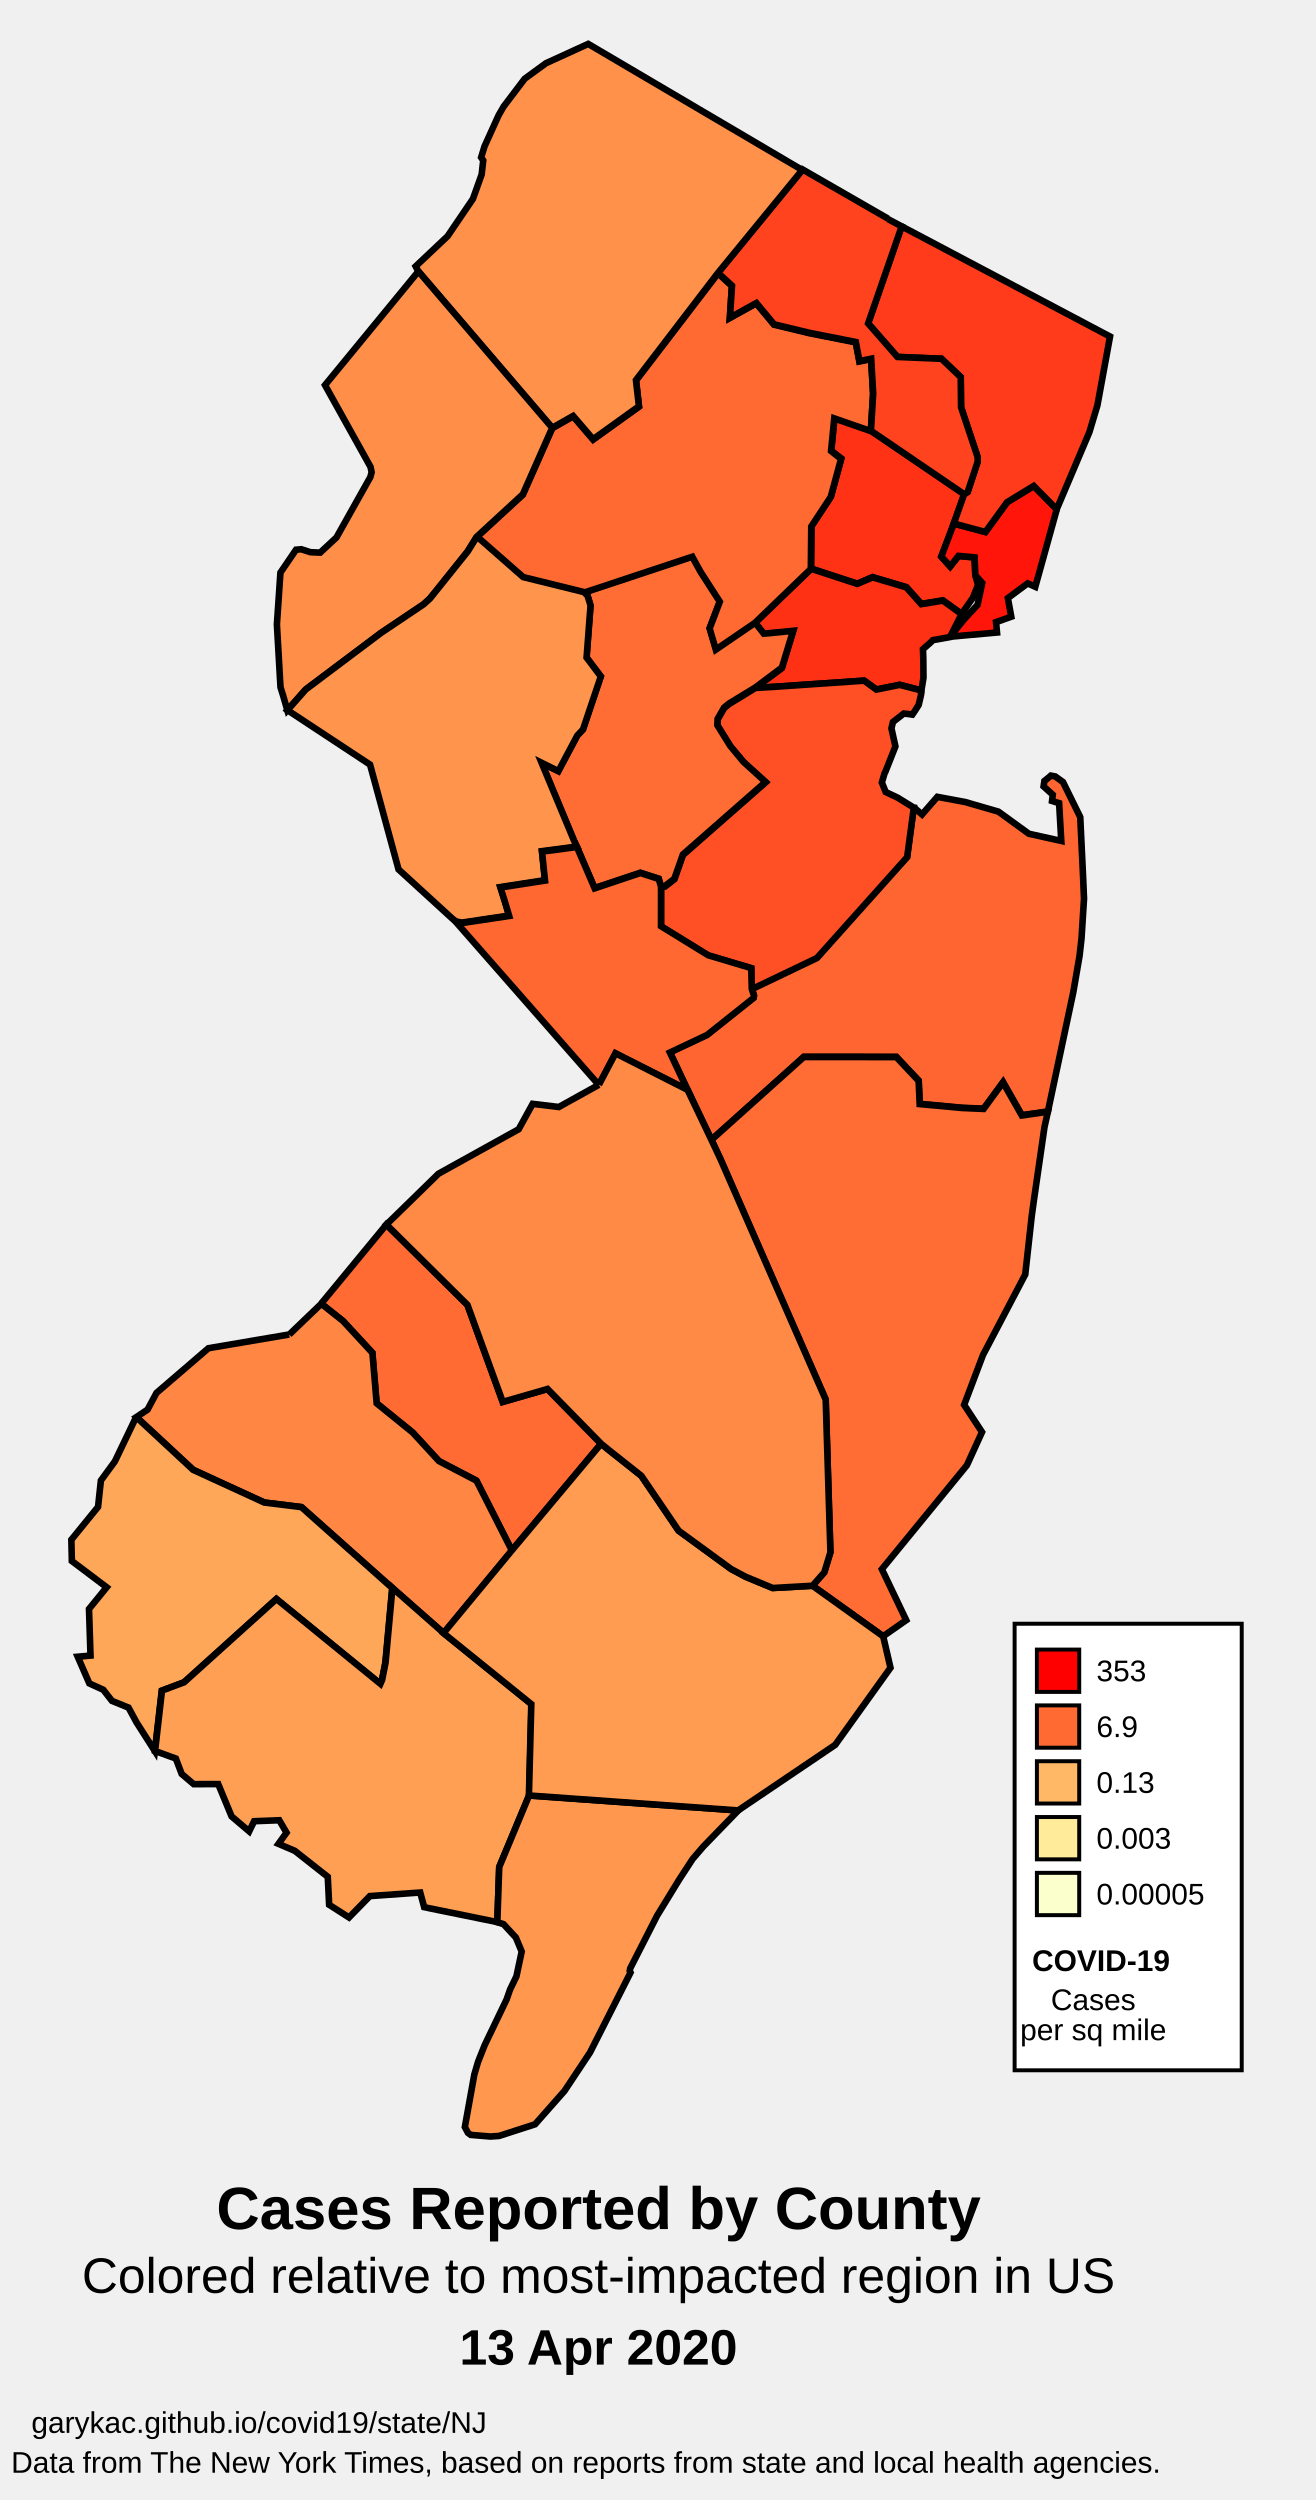
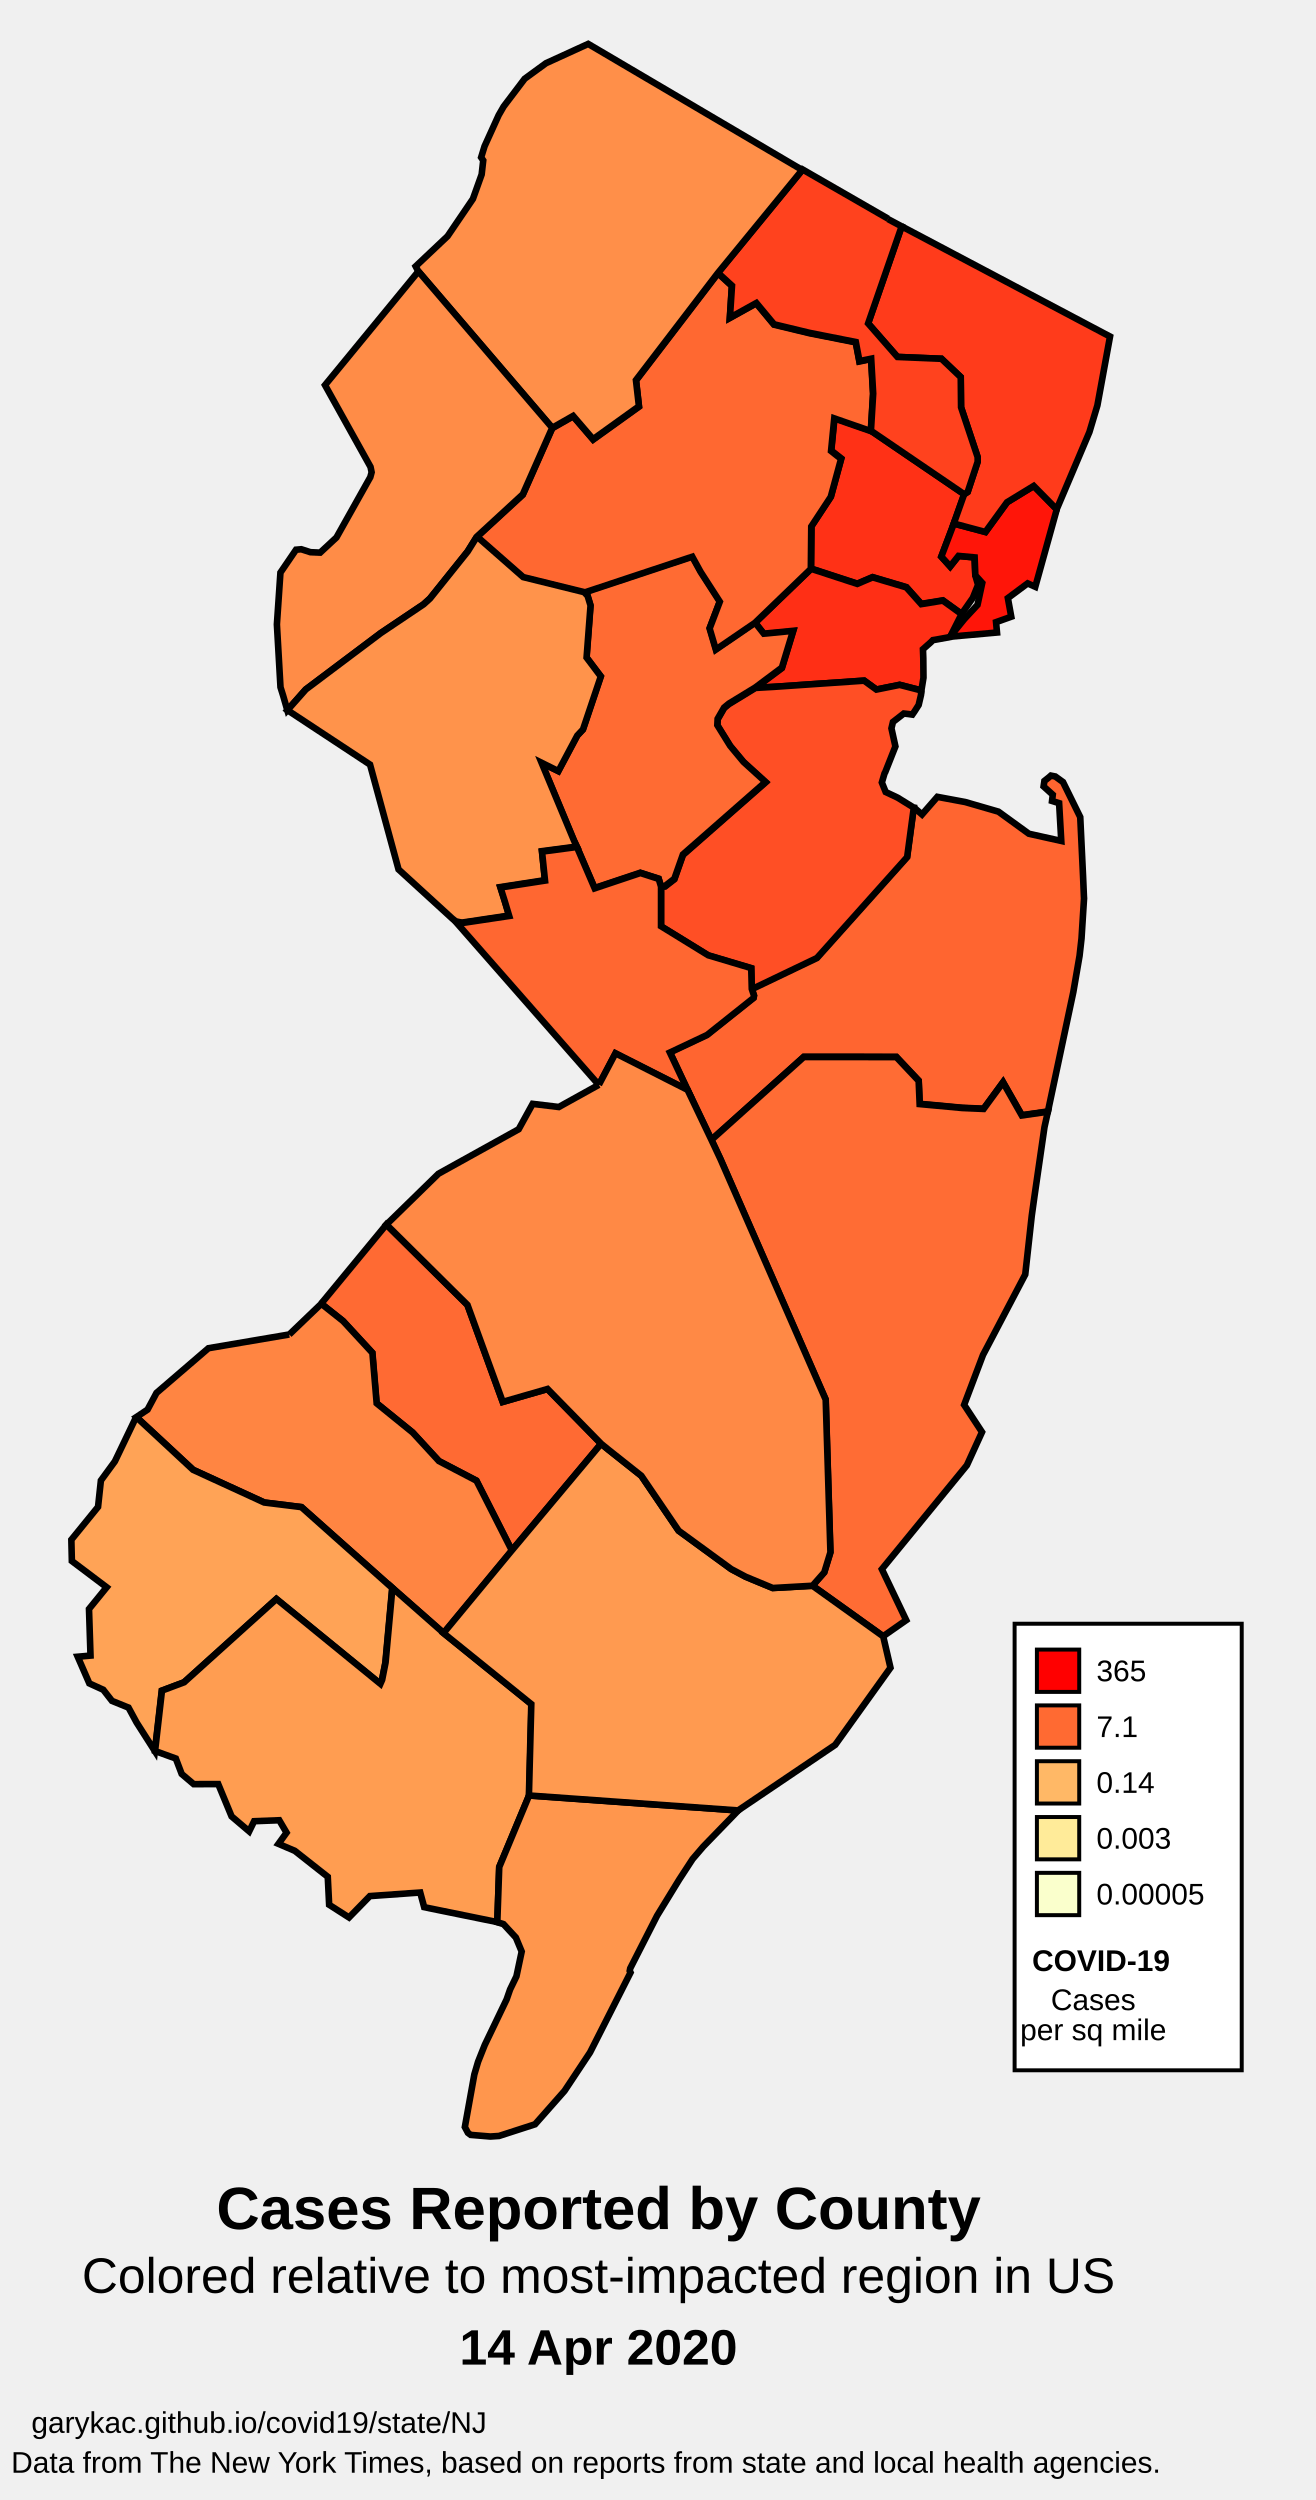
<svg xmlns="http://www.w3.org/2000/svg" width="330" height="627.07" version="1.0" id="svg2">
  <defs id="defs9439" />
  <style id="style6">
  #counties {fill:#d0d0d0;stroke:#000;stroke-width:.178;} 
  #borders {fill:none;stroke:#221e1f;stroke-width:.891;} 
  #separator {fill:none;stroke:#a9a9a9;stroke-width:2.318;}
  #legend-1 {fill:#ff0000;}
  #legend-2 {fill:#ff6a32;}
  #legend-3 {fill:#ffb866;}
  #legend-4 {fill:#ffeb99;}
  #legend-5 {fill:#faffcc;}
-   #c34041 {fill:#ff8e48;}
-   #c34039 {fill:#ff3115;}
-   #c34019 {fill:#ff954d;}
-   #c34011 {fill:#ff9f53;}
-   #c34013 {fill:#ff3216;}
-   #c34015 {fill:#ff8643;}
+   #c34041 {fill:#ff8c47;}
+   #c34039 {fill:#ff2f15;}
+   #c34019 {fill:#ff934b;}
+   #c34011 {fill:#ff9d51;}
+   #c34013 {fill:#ff3116;}
+   #c34015 {fill:#ff8542;}
  #c34017 {fill:#ff1509;}
-   #c34009 {fill:#ff984e;}
+   #c34009 {fill:#ff964d;}
  #c34003 {fill:#ff3b1b;}
-   #c34001 {fill:#ff9c51;}
-   #c34007 {fill:#ff6b33;}
-   #c34005 {fill:#ff8a45;}
-   #c34021 {fill:#ff6831;}
+   #c34001 {fill:#ff9a50;}
+   #c34007 {fill:#ff6a33;}
+   #c34005 {fill:#ff8945;}
+   #c34021 {fill:#ff6731;}
  #c34025 {fill:#ff6530;}
-   #c34037 {fill:#ff914a;}
-   #c34035 {fill:#ff6c34;}
-   #c34033 {fill:#ffa759;}
-   #c34031 {fill:#ff431e;}
-   #c34023 {fill:#ff5025;}
-   #c34027 {fill:#ff6932;}
-   #c34029 {fill:#ff6d35;}
+   #c34037 {fill:#ff8f49;}
+   #c34035 {fill:#ff6b33;}
+   #c34033 {fill:#ffa356;}
+   #c34031 {fill:#ff421e;}
+   #c34023 {fill:#ff4f25;}
+   #c34027 {fill:#ff6831;}
+   #c34029 {fill:#ff6c34;}
 </style>
  <g id="layer1" style="display:inline" transform="translate(0,1.0703125e-5)">
    <g id="g10509" transform="translate(-622.3246,8.460373)">
      <rect y="398.82" x="876.817" height="112.008" width="56.966" id="rect10421" style="fill:#ffffff;fill-opacity:1;stroke:#000000;stroke-width:1;stroke-linecap:round;stroke-linejoin:miter;stroke-miterlimit:4;stroke-dasharray:none;stroke-dashoffset:0;stroke-opacity:1" />
      <rect y="405.301" x="882.409" height="10.615" width="10.615" id="legend-1" style="stroke:#000000;stroke-width:1" />
      <rect style="stroke:#000000;stroke-width:1" id="legend-2" width="10.615" height="10.615" x="882.409" y="419.301" />
      <rect y="433.301" x="882.409" height="10.615" width="10.615" id="legend-3" style="stroke:#000000;stroke-width:1" />
      <rect style="stroke:#000000;stroke-width:1" id="legend-4" width="10.615" height="10.615" x="882.409" y="447.301" />
      <rect y="461.301" x="882.409" height="10.615" width="10.615" id="legend-5" style="stroke:#000000;stroke-width:1" />
      <text id="text10456" y="413.239" x="897.338" style="font-style:normal;font-weight:normal;font-size:7.5px;line-height:125%;font-family:sans-serif;letter-spacing:0px;word-spacing:0px;fill:#000000;fill-opacity:1;stroke:none;stroke-width:1px;stroke-linecap:butt;stroke-linejoin:miter;stroke-opacity:1" xml:space="preserve">
-         <tspan style="font-style:normal;font-variant:normal;font-weight:normal;font-stretch:normal;font-family:Arial;-inkscape-font-specification:Arial" y="413.239" x="897.338" id="tspan10458">353</tspan>
+         <tspan style="font-style:normal;font-variant:normal;font-weight:normal;font-stretch:normal;font-family:Arial;-inkscape-font-specification:Arial" y="413.239" x="897.338" id="tspan10458">365</tspan>
      </text>
      <text xml:space="preserve" style="font-style:normal;font-weight:normal;font-size:7.5px;line-height:125%;font-family:sans-serif;letter-spacing:0px;word-spacing:0px;fill:#000000;fill-opacity:1;stroke:none;stroke-width:1px;stroke-linecap:butt;stroke-linejoin:miter;stroke-opacity:1" x="897.338" y="427.239" id="text10460">
-         <tspan id="tspan10462" x="897.338" y="427.239" style="font-style:normal;font-variant:normal;font-weight:normal;font-stretch:normal;font-family:Arial;-inkscape-font-specification:Arial">6.9</tspan>
+         <tspan id="tspan10462" x="897.338" y="427.239" style="font-style:normal;font-variant:normal;font-weight:normal;font-stretch:normal;font-family:Arial;-inkscape-font-specification:Arial">7.1</tspan>
      </text>
      <text id="text10464" y="441.239" x="897.338" style="font-style:normal;font-weight:normal;font-size:7.5px;line-height:125%;font-family:sans-serif;letter-spacing:0px;word-spacing:0px;fill:#000000;fill-opacity:1;stroke:none;stroke-width:1px;stroke-linecap:butt;stroke-linejoin:miter;stroke-opacity:1" xml:space="preserve">
-         <tspan style="font-style:normal;font-variant:normal;font-weight:normal;font-stretch:normal;font-family:Arial;-inkscape-font-specification:Arial" y="441.239" x="897.338" id="tspan10466">0.13</tspan>
+         <tspan style="font-style:normal;font-variant:normal;font-weight:normal;font-stretch:normal;font-family:Arial;-inkscape-font-specification:Arial" y="441.239" x="897.338" id="tspan10466">0.14</tspan>
      </text>
      <text xml:space="preserve" style="font-style:normal;font-weight:normal;font-size:7.5px;line-height:125%;font-family:sans-serif;letter-spacing:0px;word-spacing:0px;fill:#000000;fill-opacity:1;stroke:none;stroke-width:1px;stroke-linecap:butt;stroke-linejoin:miter;stroke-opacity:1" x="897.338" y="455.239" id="text10468">
        <tspan id="tspan10470" x="897.338" y="455.239" style="font-style:normal;font-variant:normal;font-weight:normal;font-stretch:normal;font-family:Arial;-inkscape-font-specification:Arial">0.003</tspan>
      </text>
      <text id="text10472" y="469.239" x="897.338" style="font-style:normal;font-weight:normal;font-size:7.5px;line-height:125%;font-family:sans-serif;letter-spacing:0px;word-spacing:0px;fill:#000000;fill-opacity:1;stroke:none;stroke-width:1px;stroke-linecap:butt;stroke-linejoin:miter;stroke-opacity:1" xml:space="preserve">
        <tspan style="font-style:normal;font-variant:normal;font-weight:normal;font-stretch:normal;font-family:Arial;-inkscape-font-specification:Arial" y="469.239" x="897.338" id="tspan10474">0.00005</tspan>
      </text>
      <g transform="translate(0,-2.192453)" id="g10492">
        <text xml:space="preserve" style="font-style:normal;font-weight:normal;font-size:7.5px;line-height:125%;font-family:sans-serif;text-align:center;letter-spacing:0px;word-spacing:0px;text-anchor:middle;fill:#000000;fill-opacity:1;stroke:none;stroke-width:1px;stroke-linecap:butt;stroke-linejoin:miter;stroke-opacity:1" x="905.319" y="497.919" id="text10480">
          <tspan id="tspan10482" x="905.319" y="497.919" style="font-style:normal;font-variant:normal;font-weight:normal;font-stretch:normal;font-family:Arial;-inkscape-font-specification:Arial;text-align:center;text-anchor:middle">Cases</tspan>
        </text>
        <text id="text10484" y="505.458" x="905.319" style="font-style:normal;font-weight:normal;font-size:7.5px;line-height:125%;font-family:sans-serif;text-align:center;letter-spacing:0px;word-spacing:0px;text-anchor:middle;fill:#000000;fill-opacity:1;stroke:none;stroke-width:1px;stroke-linecap:butt;stroke-linejoin:miter;stroke-opacity:1" xml:space="preserve">
          <tspan style="font-style:normal;font-variant:normal;font-weight:normal;font-stretch:normal;font-family:Arial;-inkscape-font-specification:Arial;text-align:center;text-anchor:middle" y="505.458" x="905.319" id="tspan10486">per sq mile</tspan>
        </text>
      </g>
      <text id="text10488" y="485.919" x="905.319" style="font-style:normal;font-weight:normal;font-size:7.5px;line-height:125%;font-family:sans-serif;text-align:center;letter-spacing:0px;word-spacing:0px;text-anchor:middle;fill:#000000;fill-opacity:1;stroke:none;stroke-width:1px;stroke-linecap:butt;stroke-linejoin:miter;stroke-opacity:1" xml:space="preserve">
        <tspan style="font-style:normal;font-variant:normal;font-weight:bold;font-stretch:normal;font-family:Arial;-inkscape-font-specification:'Arial Bold';text-align:center;text-anchor:middle" y="485.919" x="905.319" id="tspan10490">COVID-19</tspan>
      </text>
    </g>
    <text xml:space="preserve" style="font-style:normal;font-weight:normal;font-size:7.5px;line-height:125%;font-family:sans-serif;text-align:center;letter-spacing:0px;word-spacing:0px;text-anchor:middle;fill:#000000;fill-opacity:1;stroke:none;stroke-width:1px;stroke-linecap:butt;stroke-linejoin:miter;stroke-opacity:1" x="151.849" y="620.237" id="text10498">
      <tspan id="tspan10500" x="151.849" y="620.237" style="font-style:normal;font-variant:normal;font-weight:normal;font-stretch:normal;font-family:Arial;-inkscape-font-specification:Arial;text-align:center;text-anchor:middle">Data from The New York Times, based on reports from state and local health agencies.</tspan>
    </text>
    <g id="g10510" transform="translate(-504.6264,0.4679467)">
      <text xml:space="preserve" style="font-style:normal;font-weight:normal;font-size:7.5px;line-height:125%;font-family:sans-serif;text-align:center;letter-spacing:0px;word-spacing:0px;text-anchor:middle;fill:#000000;fill-opacity:1;stroke:none;stroke-width:1px;stroke-linecap:butt;stroke-linejoin:miter;stroke-opacity:1" x="661.613" y="558.64" id="text10502">
        <tspan id="tspan10504" x="661.613" y="558.64" style="font-style:normal;font-variant:normal;font-weight:bold;font-stretch:normal;font-size:15px;font-family:Arial;-inkscape-font-specification:'Arial Bold';text-align:center;text-anchor:middle">Cases Reported by County</tspan>
      </text>
      <text id="text10506" y="574.64" x="661.57" style="font-style:normal;font-weight:normal;font-size:7.5px;line-height:125%;font-family:sans-serif;text-align:center;letter-spacing:0px;word-spacing:0px;text-anchor:middle;fill:#000000;fill-opacity:1;stroke:none;stroke-width:1px;stroke-linecap:butt;stroke-linejoin:miter;stroke-opacity:1" xml:space="preserve">
        <tspan style="font-style:normal;font-variant:normal;font-weight:normal;font-stretch:normal;font-size:12.5px;font-family:Arial;-inkscape-font-specification:Arial;text-align:center;text-anchor:middle" y="574.64" x="661.57" id="tspan10508">Colored relative to most-impacted region in US</tspan>
      </text>
      <text xml:space="preserve" style="font-style:normal;font-weight:normal;font-size:7.5px;line-height:125%;font-family:sans-serif;text-align:center;letter-spacing:0px;word-spacing:0px;text-anchor:middle;fill:#000000;fill-opacity:1;stroke:none;stroke-width:1px;stroke-linecap:butt;stroke-linejoin:miter;stroke-opacity:1" x="661.57" y="592.64" id="text10536">
-         <tspan id="tspan10538" x="661.57" y="592.64" style="font-style:normal;font-variant:normal;font-weight:bold;font-stretch:normal;font-size:12.5px;font-family:Arial;-inkscape-font-specification:'Arial Bold';text-align:center;text-anchor:middle">13 Apr 2020</tspan>
+         <tspan id="tspan10538" x="661.57" y="592.64" style="font-style:normal;font-variant:normal;font-weight:bold;font-stretch:normal;font-size:12.5px;font-family:Arial;-inkscape-font-specification:'Arial Bold';text-align:center;text-anchor:middle">14 Apr 2020</tspan>
      </text>
    </g>
    <text id="text10516" y="610.237" x="7.866" style="font-style:normal;font-weight:normal;font-size:7.5px;line-height:125%;font-family:sans-serif;text-align:end;letter-spacing:0px;word-spacing:0px;text-anchor:end;fill:#000000;fill-opacity:1;stroke:none;stroke-width:1px;stroke-linecap:butt;stroke-linejoin:miter;stroke-opacity:1" xml:space="preserve">
      <tspan style="font-style:normal;font-variant:normal;font-weight:normal;font-stretch:normal;font-family:Arial;-inkscape-font-specification:Arial;text-align:start;text-anchor:start" y="610.237" x="7.866" id="tspan10518">garykac.github.io/covid19/state/NJ</tspan>
    </text>
  </g>
  <g id="layer2" style="display:inline;fill:#fff;stroke:#000;stroke-width:.178;" transform="translate(0,1.0703125e-5)">
    <g id="g25761" transform="matrix(9.136597,1.812447,-1.812447,9.136597,-7596.108,-3365.373)">
      <path id="c34025" d="m 898.58,212.247 0.259,0.148 0.313,-0.546 0.762,-0.009 0.929,0.08 0.919,0.424 0.894,0.021 -0.255,-0.987 -0.198,-0.021 -0.014,-0.169 -0.286,-0.171 -0.007,-0.149 0.089,-0.105 0.055,-0.07 0.121,0 0.232,0.107 0.639,0.835 0.385,1.55 0.13,0.535 0.011,0.04 0.144,1.075 0.039,0.467 0.025,0.99 -0.045,3.287 -0.669,0.236 -0.669,-0.774 -0.374,0.802 -0.571,0.088 -1.144,0.119 -0.148,-0.609 -0.715,-0.51 -2.444,0.483 -2.007,2.676 -0.893,-1.196 -0.665,-0.901 0.891,-0.659 1.034,-1.221 0,-0.06 -0.095,-0.168 1.559,-1.166 1.854,-3.136 -0.084,-1.347" style="stroke:#000" />
      <path id="c34029" d="m 894.98,222.097 2.007,-2.676 2.444,-0.483 0.715,0.51 0.148,0.609 1.144,-0.119 0.571,-0.088 0.374,-0.802 0.669,0.774 0.669,-0.235 -0.009,0.426 0.098,1.879 0.03,0.523 0.136,1.59 -0.694,2.345 -0.237,1.418 0.615,0.626 -0.226,0.956 -1.701,3.19 0.91,1.219 -0.524,0.546 -2.134,-0.967 0.241,-0.415 0.057,-0.562 -0.925,-4.009 -4.042,-5.804 -0.337,-0.458" style="stroke:#000" />
      <path id="c34013" d="m 895.48,202.527 2.797,1.189 -0.121,0.829 -0.158,0.939 0.285,0.213 0.165,-0.321 0.434,-0.045 0.112,0.469 0.122,0.237 -0.07,0.371 -0.211,0.481 -0.566,-0.259 -0.552,0.206 -0.482,-0.364 -0.945,-0.088 -0.37,0.253 -1.3,-0.157 -0.211,-1.122 0.359,-0.884 0.074,-1.059 -0.306,-0.156 -0.086,-0.878 1.032,0.144" style="stroke:#000" />
      <path id="c34039" d="m 894.62,206.487 1.3,0.157 0.37,-0.253 0.945,0.088 0.482,0.364 0.552,-0.206 0.566,0.259 -0.186,0.666 -0.356,0.141 -0.08,0.03 -0.039,0.06 -0.176,0.232 0.056,0.236 0.107,0.515 0.012,0.346 -0.604,-0.034 -0.589,0.246 -0.371,-0.171 -2.349,0.636 -0.483,0.125 0.595,-0.661 0.103,-1.03 -0.758,0.228 -0.293,-0.251 1.196,-1.719" style="stroke:#000" />
      <path id="c34017" d="m 900.8,203.627 -0.162,2.161 -0.22,-0.05 -0.445,0.492 0.187,0.474 -0.373,0.223 0.079,0.269 -1.218,0.357 0.287,-0.545 0.272,-0.441 0.01,-0.602 -0.223,-0.167 -0.112,-0.469 -0.434,0.045 -0.165,0.321 -0.285,-0.213 0.158,-0.939 0.88,0.058 0.415,-0.899 0.62,-0.571 0.729,0.496" style="stroke:#000" />
      <path id="c34003" d="m 895.22,196.967 6.081,1.819 0.027,1.884 -0.071,0.747 -0.46,2.211 -0.729,-0.496 -0.62,0.571 -0.415,0.899 -0.88,-0.058 0.121,-0.829 0.08,-0.08 0.105,-0.85 -0.025,-0.122 -0.699,-1.228 -0.166,-0.795 -0.605,-0.384 -1.173,0.182 -0.95,-0.732 0.378,-2.739" style="stroke:#000" />
      <path id="c34023" d="m 898.17,209.117 0.016,0.129 -0.009,0.273 -0.076,0.195 -0.041,0.094 -0.112,0.006 -0.119,0.01 -0.242,0.28 -0.007,0.176 0.2,0.457 -0.135,0.737 -0.011,0.03 -0.023,0.257 0.151,0.231 0.343,0.086 0.471,0.176 0.01,0 0.084,1.347 -1.854,3.136 -1.559,1.166 -0.124,-0.548 -1.204,-0.114 -1.398,-0.52 -0.207,-1.046 0.105,-0.03 0.209,-0.241 0.099,-0.686 1.802,-2.349 -0.687,-0.414 -0.435,-0.353 -0.449,-0.481 -0.025,-0.168 0.112,-0.331 0.105,-0.129 0.617,-0.568 0.483,-0.125 2.349,-0.636 0.371,0.171 0.589,-0.246 0.604,0.034" style="stroke:#000" />
      <path id="c34035" d="m 893.42,208.197 0.293,0.251 0.758,-0.228 -0.103,1.03 -0.595,0.661 -0.617,0.568 -0.105,0.129 -0.112,0.331 0.025,0.168 0.449,0.481 0.435,0.353 0.687,0.414 -1.802,2.349 -0.099,0.686 -0.209,0.241 -0.105,0.03 -0.102,-0.191 -0.515,-0.06 -1.127,0.644 -0.69,-1.004 -0.107,-0.144 -1.263,-1.884 0.487,0.132 0.313,-1.038 0.119,-0.191 0.193,-1.494 -0.475,-0.424 -0.168,-1.395 -0.128,-0.24 -0.112,-0.08 2.676,-1.519 0.299,0.356 0.664,0.688 -0.129,0.761 0.275,0.524 0.891,-0.909" style="stroke:#000" />
      <path id="c34027" d="m 890.61,199.167 0.438,0.266 0.113,0.856 0.621,-0.526 0.58,0.47 0.98,0.04 1.272,0 0.196,0.485 0.297,-0.125 0.236,0.911 0.135,0.993 -1.032,-0.144 0.086,0.878 0.306,0.156 -0.074,1.059 -0.359,0.884 0.211,1.122 -1.196,1.719 -0.891,0.909 -0.275,-0.524 0.129,-0.761 -0.664,-0.688 -0.299,-0.356 -2.676,1.519 -1.688,-0.078 -1.431,-0.828 0.994,-1.361 0.429,-1.911 0.491,-0.425 0.65,0.51 1.038,-1.109 -0.216,-0.676 1.599,-3.251" style="stroke:#000" />
      <path id="c34031" d="m 894.82,196.847 0.401,0.121 -0.378,2.739 0.95,0.732 1.173,-0.182 0.605,0.384 0.166,0.795 0.699,1.228 0.025,0.122 -0.105,0.85 -0.08,0.08 -2.797,-1.189 -0.135,-0.993 -0.236,-0.911 -0.297,0.125 -0.196,-0.485 -1.272,0 -0.98,-0.04 -0.58,-0.47 -0.621,0.526 -0.113,-0.856 -0.438,-0.266 1.694,-3.173 2.516,0.852" style="stroke:#000" />
      <path id="c34037" d="m 892.3,195.997 -1.694,3.173 -1.599,3.251 0.216,0.676 -1.038,1.109 -0.65,-0.51 -0.491,0.425 -4.356,-3.432 -0.096,-0.119 0.685,-0.963 0.474,-1.118 0.103,-0.692 -0.032,-0.378 -0.071,-0.07 0.032,-0.313 0.209,-0.892 0.087,-0.257 0.41,-0.843 0.481,-0.522 1.014,-0.731 6.315,2.209" style="stroke:#000" />
      <path id="c34041" d="m 882.69,200.687 4.356,3.432 -0.429,1.911 -0.994,1.361 -0.166,0.44 -0.749,1.439 -0.137,0.185 -0.979,0.983 -1.688,1.884 -0.376,0.644 -0.187,-0.362 -0.114,-0.209 -0.424,-1.64 -0.178,-1.387 0.292,-0.686 0.136,-0.04 0.257,0.03 0.26,-0.04 0.351,-0.486 0.578,-1.771 0.009,-0.135 -0.057,-0.136 -1.631,-1.922 1.872,-3.496" style="stroke:#000" />
      <path id="c34019" d="m 885.63,207.387 1.431,0.828 1.688,0.078 0.112,0.08 0.128,0.24 0.168,1.395 0.475,0.424 -0.193,1.494 -0.119,0.191 -0.313,1.038 -0.487,-0.132 1.263,1.884 0.107,0.144 -0.896,0.304 0.231,0.75 -1.141,0.416 0.179,0.327 0.201,0.379 -1.211,0.435 -0.168,0 -0.114,-0.06 -1.671,-1.013 -1.302,-2.619 -2.466,-1.005 0.376,-0.644 1.688,-1.884 0.979,-0.983 0.137,-0.185 0.749,-1.439 0.166,-0.44" style="stroke:#000" />
      <path id="c34021" d="m 889.89,215.057 0.69,1.004 1.127,-0.644 0.515,0.06 0.102,0.191 0.207,1.046 1.398,0.52 1.204,0.114 0.124,0.548 0.095,0.168 0,0.06 -1.034,1.221 -0.891,0.659 0.665,0.901 -2.096,-0.588 -0.273,0.918 -4.636,-3.561 0.168,0 1.211,-0.435 -0.201,-0.379 -0.179,-0.327 1.141,-0.416 -0.231,-0.75 0.896,-0.304" style="stroke:#000" />
      <path id="c34007" d="m 885.53,228.467 1.309,-2.433 2.562,1.698 1.44,2.377 1.115,-0.576 1.705,1.167 -1.801,3.288 -1.304,-1.662 -1.094,-0.321 -0.843,-0.617 -1.105,-0.583 -0.377,-1.311 -0.94,-0.685 -0.667,-0.344" style="stroke:#000" />
      <path id="c34015" d="m 884.85,229.447 0.686,-0.981 0.667,0.344 0.94,0.685 0.377,1.311 1.105,0.583 0.843,0.617 1.094,0.321 1.304,1.662 -1.371,2.54 -1.592,-0.925 -2.823,-1.661 -1.006,0.073 -2.052,-0.491 -1.777,-1.097 0.256,-0.255 0.149,-0.489 1.138,-1.452 2.061,-0.786" style="stroke:#000" />
      <path id="c34033" d="m 881.24,232.427 1.777,1.097 2.052,0.491 1.006,-0.073 2.823,1.661 0.21,2.007 0,0.476 -0.025,0.113 -3.19,-1.696 -2.002,2.684 -0.542,0.336 0.134,1.632 -0.632,-0.66 -0.291,-0.351 -0.473,-0.091 -0.287,-0.248 -0.402,-0.095 -0.447,-0.644 0.332,-0.097 -0.284,-1.223 0.353,-0.666 -1.057,-0.511 -0.125,-0.56 0.533,-1.007 -0.063,-0.712 0.269,-0.578 0.329,-1.282" style="stroke:#000" />
      <path id="c34011" d="m 893.6,240.367 -0.413,2.044 0.238,1.466 -2.01,-0.011 -0.182,-0.367 -1.311,0.359 -0.439,0.674 -0.591,-0.232 -0.183,-0.731 -1.006,-0.513 -0.469,-0.099 0.155,-0.338 -0.258,-0.29 -0.658,0.157 -0.078,0.294 -0.543,-0.303 -0.522,-0.783 -0.648,0.13 -0.37,-0.206 -0.236,-0.377 -0.588,-0.09 -0.134,-1.632 0.542,-0.336 2.002,-2.684 3.19,1.696 0.025,-0.113 0,-0.476 -0.21,-2.007 1.592,0.925 2.692,1.415 0.416,2.426" style="stroke:#000" />
      <path id="c34009" d="m 893.6,240.367 5.604,-0.701 -0.733,1.134 -0.218,0.387 -0.248,0.617 -0.394,1.067 -0.433,1.53 0,0.07 0.007,0.01 0.023,0.03 -0.651,2.323 -0.472,1.148 -0.604,1.038 -0.891,0.497 -0.225,0.06 -0.53,0.06 -0.082,-0.04 -0.112,-0.137 -0.025,-1.437 0.032,-0.355 0.089,-0.481 0.339,-1.318 0.039,-0.28 0.099,-0.38 0.009,-0.682 -0.227,-0.339 -0.396,-0.289 -0.175,-0.02 -0.238,-1.466 0.413,-2.044" style="stroke:#000" />
      <path id="c34001" d="m 902.12,234.307 0.357,0.792 -1.056,2.326 -2.221,2.241 -5.604,0.701 -0.416,-2.426 -2.692,-1.415 1.371,-2.54 1.801,-3.288 0.242,0.128 0.986,0.507 1.273,1.255 1.59,0.738 0.426,0.128 0.77,0.154 1.038,-0.268 2.134,0.967" style="stroke:#000" />
      <path id="c34005" d="m 891.72,221.227 0.273,-0.918 2.096,0.588 0.893,1.196 0.337,0.458 4.042,5.804 0.925,4.009 -0.057,0.562 -0.241,0.415 -1.038,0.268 -0.77,-0.154 -0.426,-0.128 -1.59,-0.738 -1.273,-1.255 -0.986,-0.507 -0.242,-0.128 -1.705,-1.167 -1.115,0.576 -1.44,-2.377 -2.562,-1.698 1.109,-1.616 1.885,-1.595 0.236,-0.743 0.707,-0.054 0.942,-0.797" style="stroke:#000" />
    </g>
  </g>
</svg>
